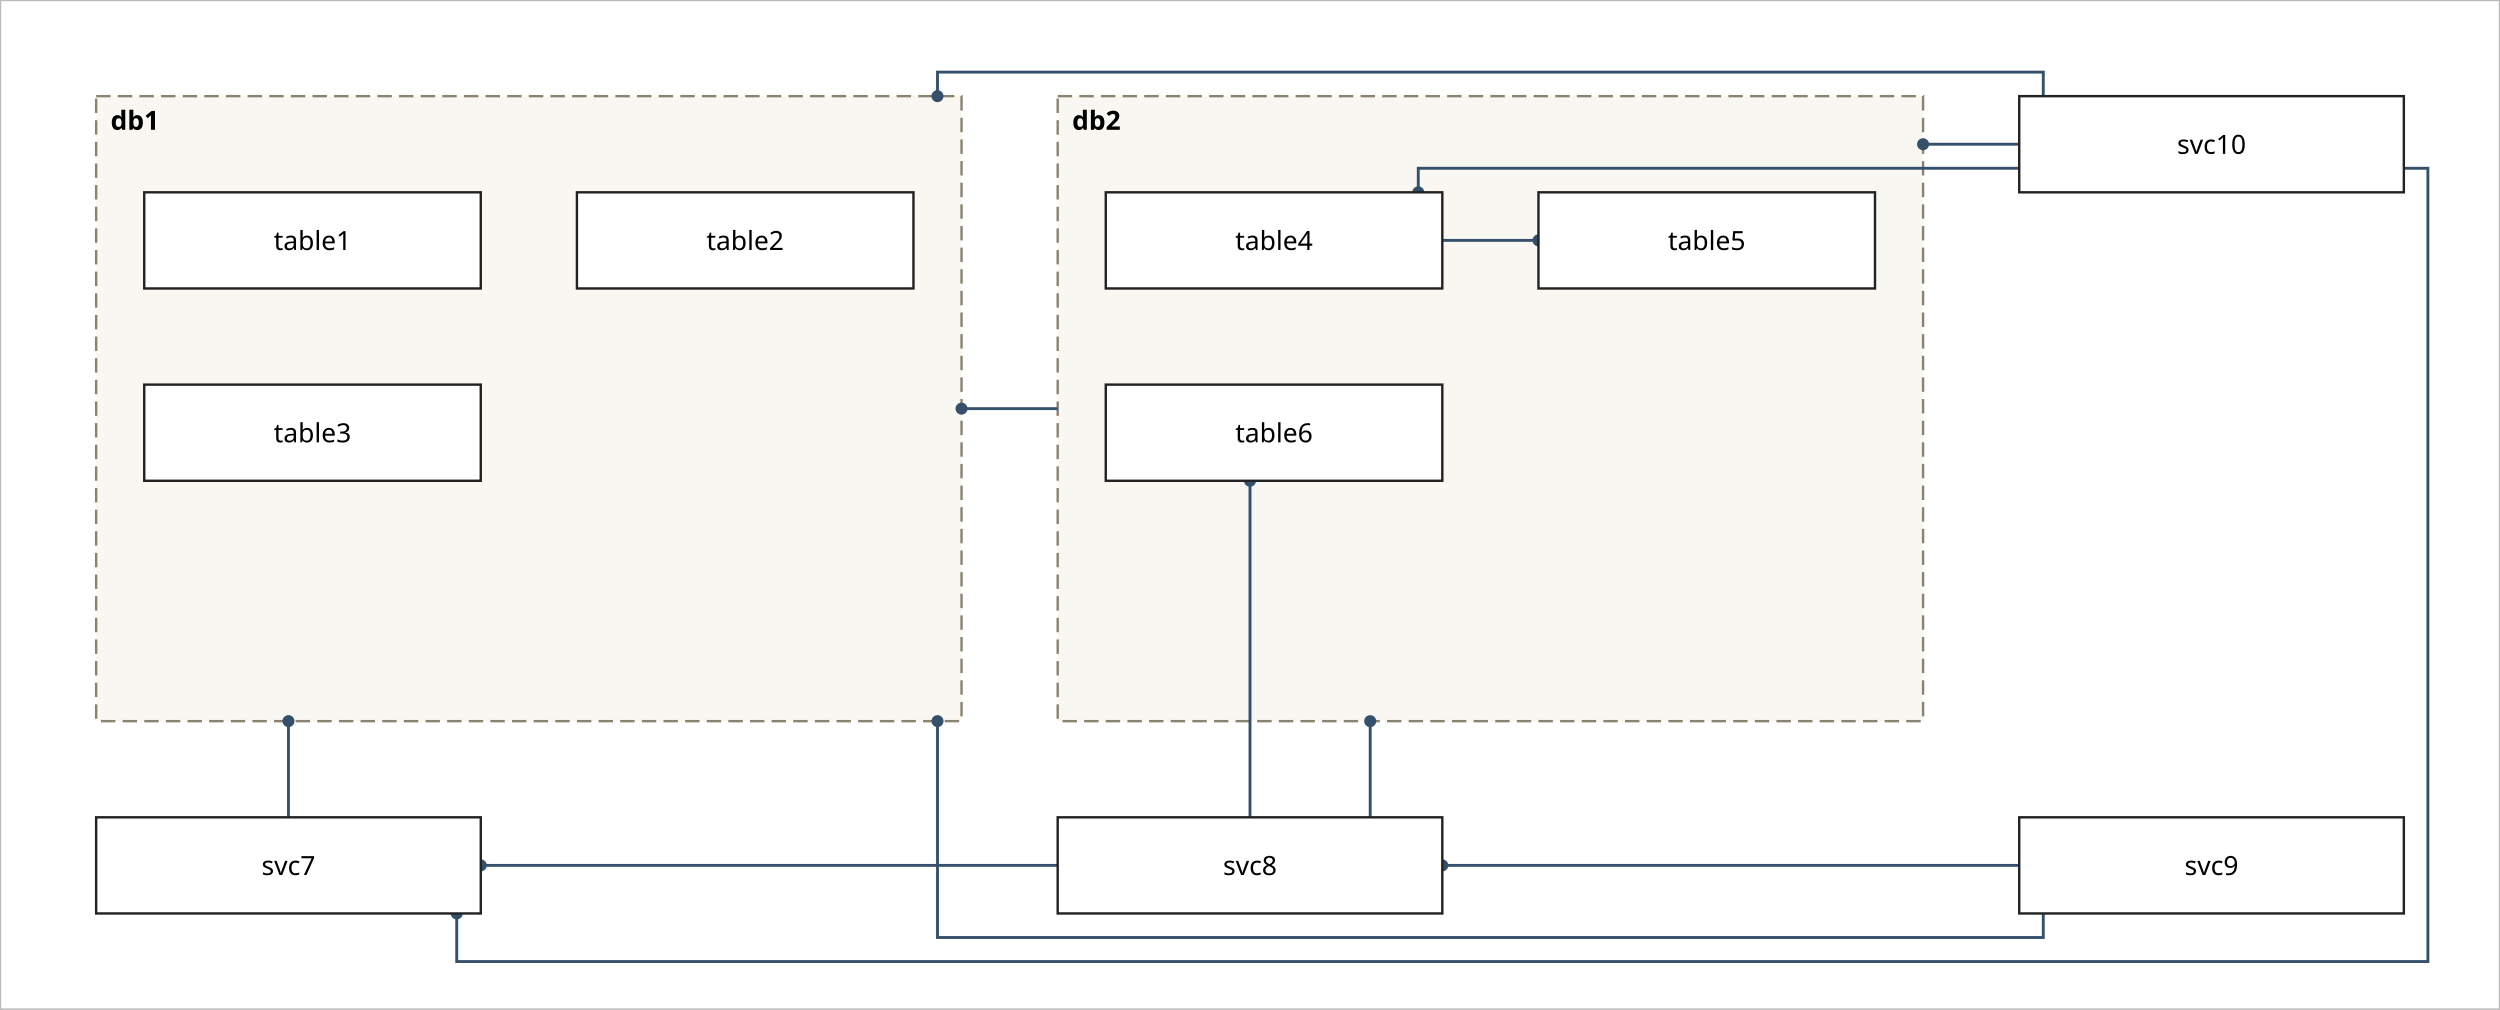
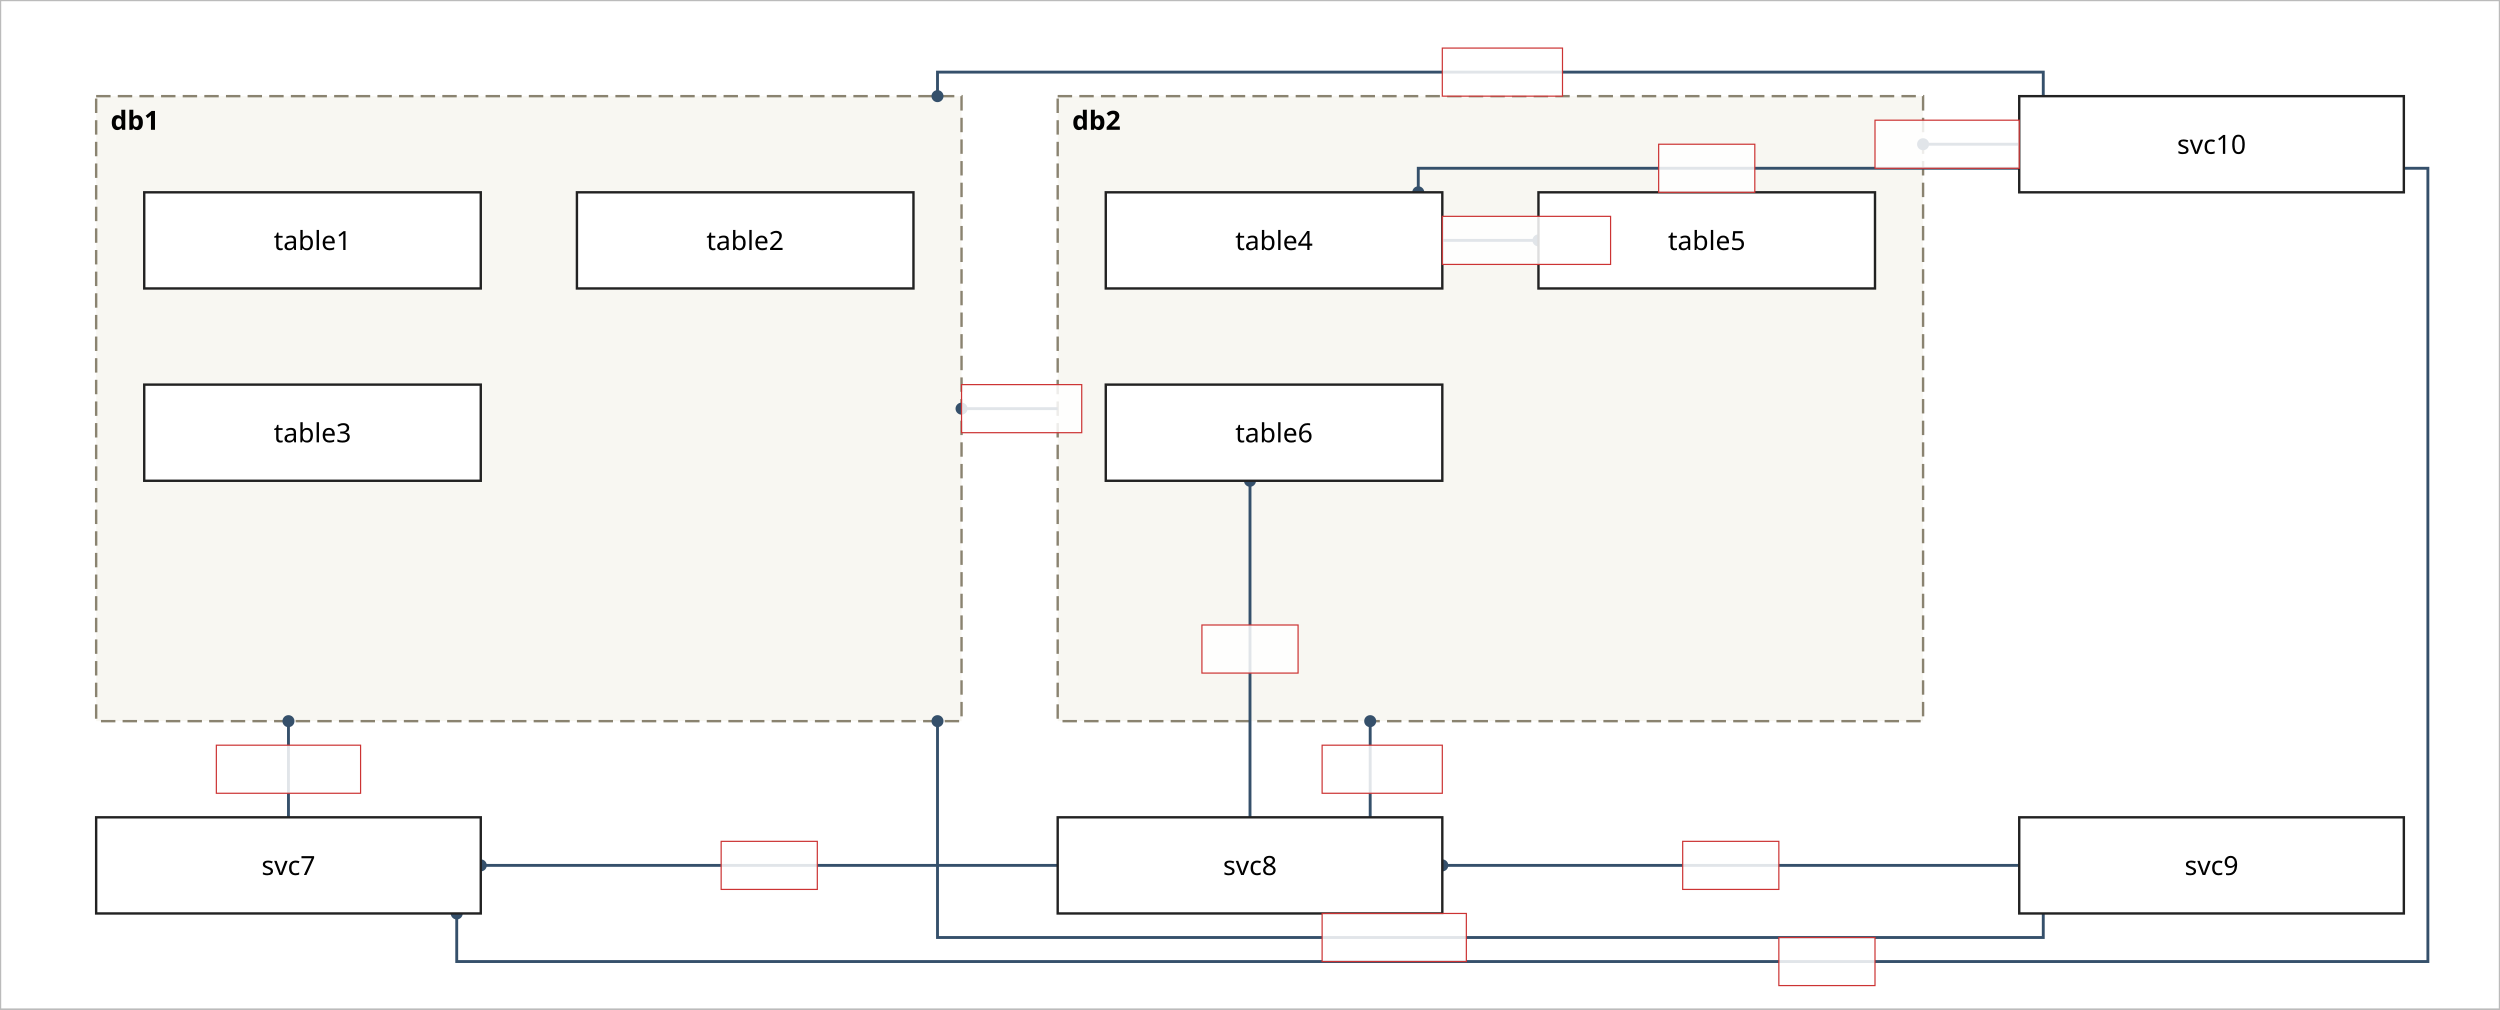
<svg xmlns="http://www.w3.org/2000/svg" width="1040" height="420" viewBox="0 0 1040 420" font-family="sans-serif" font-size="11">
  <rect width="100%" height="100%" fill="#fff" stroke="#bbb" />
  <rect x="40" y="40" width="360" height="260" fill="#f3f1ea" fill-opacity="0.6" stroke="#8a8370" stroke-dasharray="6 3" />
  <text x="46" y="54" font-weight="bold">db1</text>
  <rect x="440" y="40" width="360" height="260" fill="#f3f1ea" fill-opacity="0.6" stroke="#8a8370" stroke-dasharray="6 3" />
  <text x="446" y="54" font-weight="bold">db2</text>
  <polyline points="600,100 640,100" fill="none" stroke="#35506b" stroke-width="1.2" />
  <circle cx="640" cy="100" r="2.5" fill="#35506b" />
  <polyline points="440,170 400,170" fill="none" stroke="#35506b" stroke-width="1.2" />
  <circle cx="400" cy="170" r="2.5" fill="#35506b" />
  <polyline points="850,40 850,30 390,30 390,40" fill="none" stroke="#35506b" stroke-width="1.2" />
  <circle cx="390" cy="40" r="2.5" fill="#35506b" />
  <polyline points="840,60 800,60" fill="none" stroke="#35506b" stroke-width="1.2" />
  <circle cx="800" cy="60" r="2.5" fill="#35506b" />
  <polyline points="840,70 590,70 590,80" fill="none" stroke="#35506b" stroke-width="1.2" />
  <circle cx="590" cy="80" r="2.5" fill="#35506b" />
  <polyline points="1000,70 1010,70 1010,400 190,400 190,380" fill="none" stroke="#35506b" stroke-width="1.2" />
  <circle cx="190" cy="380" r="2.5" fill="#35506b" />
  <polyline points="120,340 120,300" fill="none" stroke="#35506b" stroke-width="1.2" />
  <circle cx="120" cy="300" r="2.5" fill="#35506b" />
  <polyline points="570,340 570,300" fill="none" stroke="#35506b" stroke-width="1.2" />
  <circle cx="570" cy="300" r="2.5" fill="#35506b" />
  <polyline points="520,340 520,200" fill="none" stroke="#35506b" stroke-width="1.2" />
  <circle cx="520" cy="200" r="2.5" fill="#35506b" />
  <polyline points="440,360 200,360" fill="none" stroke="#35506b" stroke-width="1.2" />
  <circle cx="200" cy="360" r="2.5" fill="#35506b" />
  <polyline points="850,380 850,390 390,390 390,300" fill="none" stroke="#35506b" stroke-width="1.2" />
  <circle cx="390" cy="300" r="2.5" fill="#35506b" />
  <polyline points="840,360 600,360" fill="none" stroke="#35506b" stroke-width="1.2" />
  <circle cx="600" cy="360" r="2.5" fill="#35506b" />
  <rect x="60" y="80" width="140" height="40" fill="#fff" stroke="#222" />
  <text x="130" y="104" text-anchor="middle">table1</text>
  <rect x="240" y="80" width="140" height="40" fill="#fff" stroke="#222" />
  <text x="310" y="104" text-anchor="middle">table2</text>
  <rect x="60" y="160" width="140" height="40" fill="#fff" stroke="#222" />
  <text x="130" y="184" text-anchor="middle">table3</text>
  <rect x="460" y="80" width="140" height="40" fill="#fff" stroke="#222" />
  <text x="530" y="104" text-anchor="middle">table4</text>
  <rect x="640" y="80" width="140" height="40" fill="#fff" stroke="#222" />
  <text x="710" y="104" text-anchor="middle">table5</text>
  <rect x="460" y="160" width="140" height="40" fill="#fff" stroke="#222" />
  <text x="530" y="184" text-anchor="middle">table6</text>
  <rect x="840" y="40" width="160" height="40" fill="#fff" stroke="#222" />
  <text x="920" y="64" text-anchor="middle">svc10</text>
  <rect x="40" y="340" width="160" height="40" fill="#fff" stroke="#222" />
  <text x="120" y="364" text-anchor="middle">svc7</text>
  <rect x="440" y="340" width="160" height="40" fill="#fff" stroke="#222" />
  <text x="520" y="364" text-anchor="middle">svc8</text>
  <rect x="840" y="340" width="160" height="40" fill="#fff" stroke="#222" />
  <text x="920" y="364" text-anchor="middle">svc9</text>
+   <rect x="600" y="90" width="70" height="20" fill="#fff" fill-opacity="0.85" stroke="#c33" stroke-width="0.5" />
+   <rect x="400" y="160" width="50" height="20" fill="#fff" fill-opacity="0.85" stroke="#c33" stroke-width="0.5" />
+   <rect x="600" y="20" width="50" height="20" fill="#fff" fill-opacity="0.85" stroke="#c33" stroke-width="0.5" />
+   <rect x="780" y="50" width="60" height="20" fill="#fff" fill-opacity="0.85" stroke="#c33" stroke-width="0.5" />
+   <rect x="690" y="60" width="40" height="20" fill="#fff" fill-opacity="0.85" stroke="#c33" stroke-width="0.5" />
+   <rect x="740" y="390" width="40" height="20" fill="#fff" fill-opacity="0.85" stroke="#c33" stroke-width="0.5" />
+   <rect x="90" y="310" width="60" height="20" fill="#fff" fill-opacity="0.85" stroke="#c33" stroke-width="0.5" />
+   <rect x="550" y="310" width="50" height="20" fill="#fff" fill-opacity="0.85" stroke="#c33" stroke-width="0.5" />
+   <rect x="500" y="260" width="40" height="20" fill="#fff" fill-opacity="0.85" stroke="#c33" stroke-width="0.5" />
+   <rect x="300" y="350" width="40" height="20" fill="#fff" fill-opacity="0.85" stroke="#c33" stroke-width="0.5" />
+   <rect x="550" y="380" width="60" height="20" fill="#fff" fill-opacity="0.85" stroke="#c33" stroke-width="0.5" />
+   <rect x="700" y="350" width="40" height="20" fill="#fff" fill-opacity="0.85" stroke="#c33" stroke-width="0.5" />
</svg>
